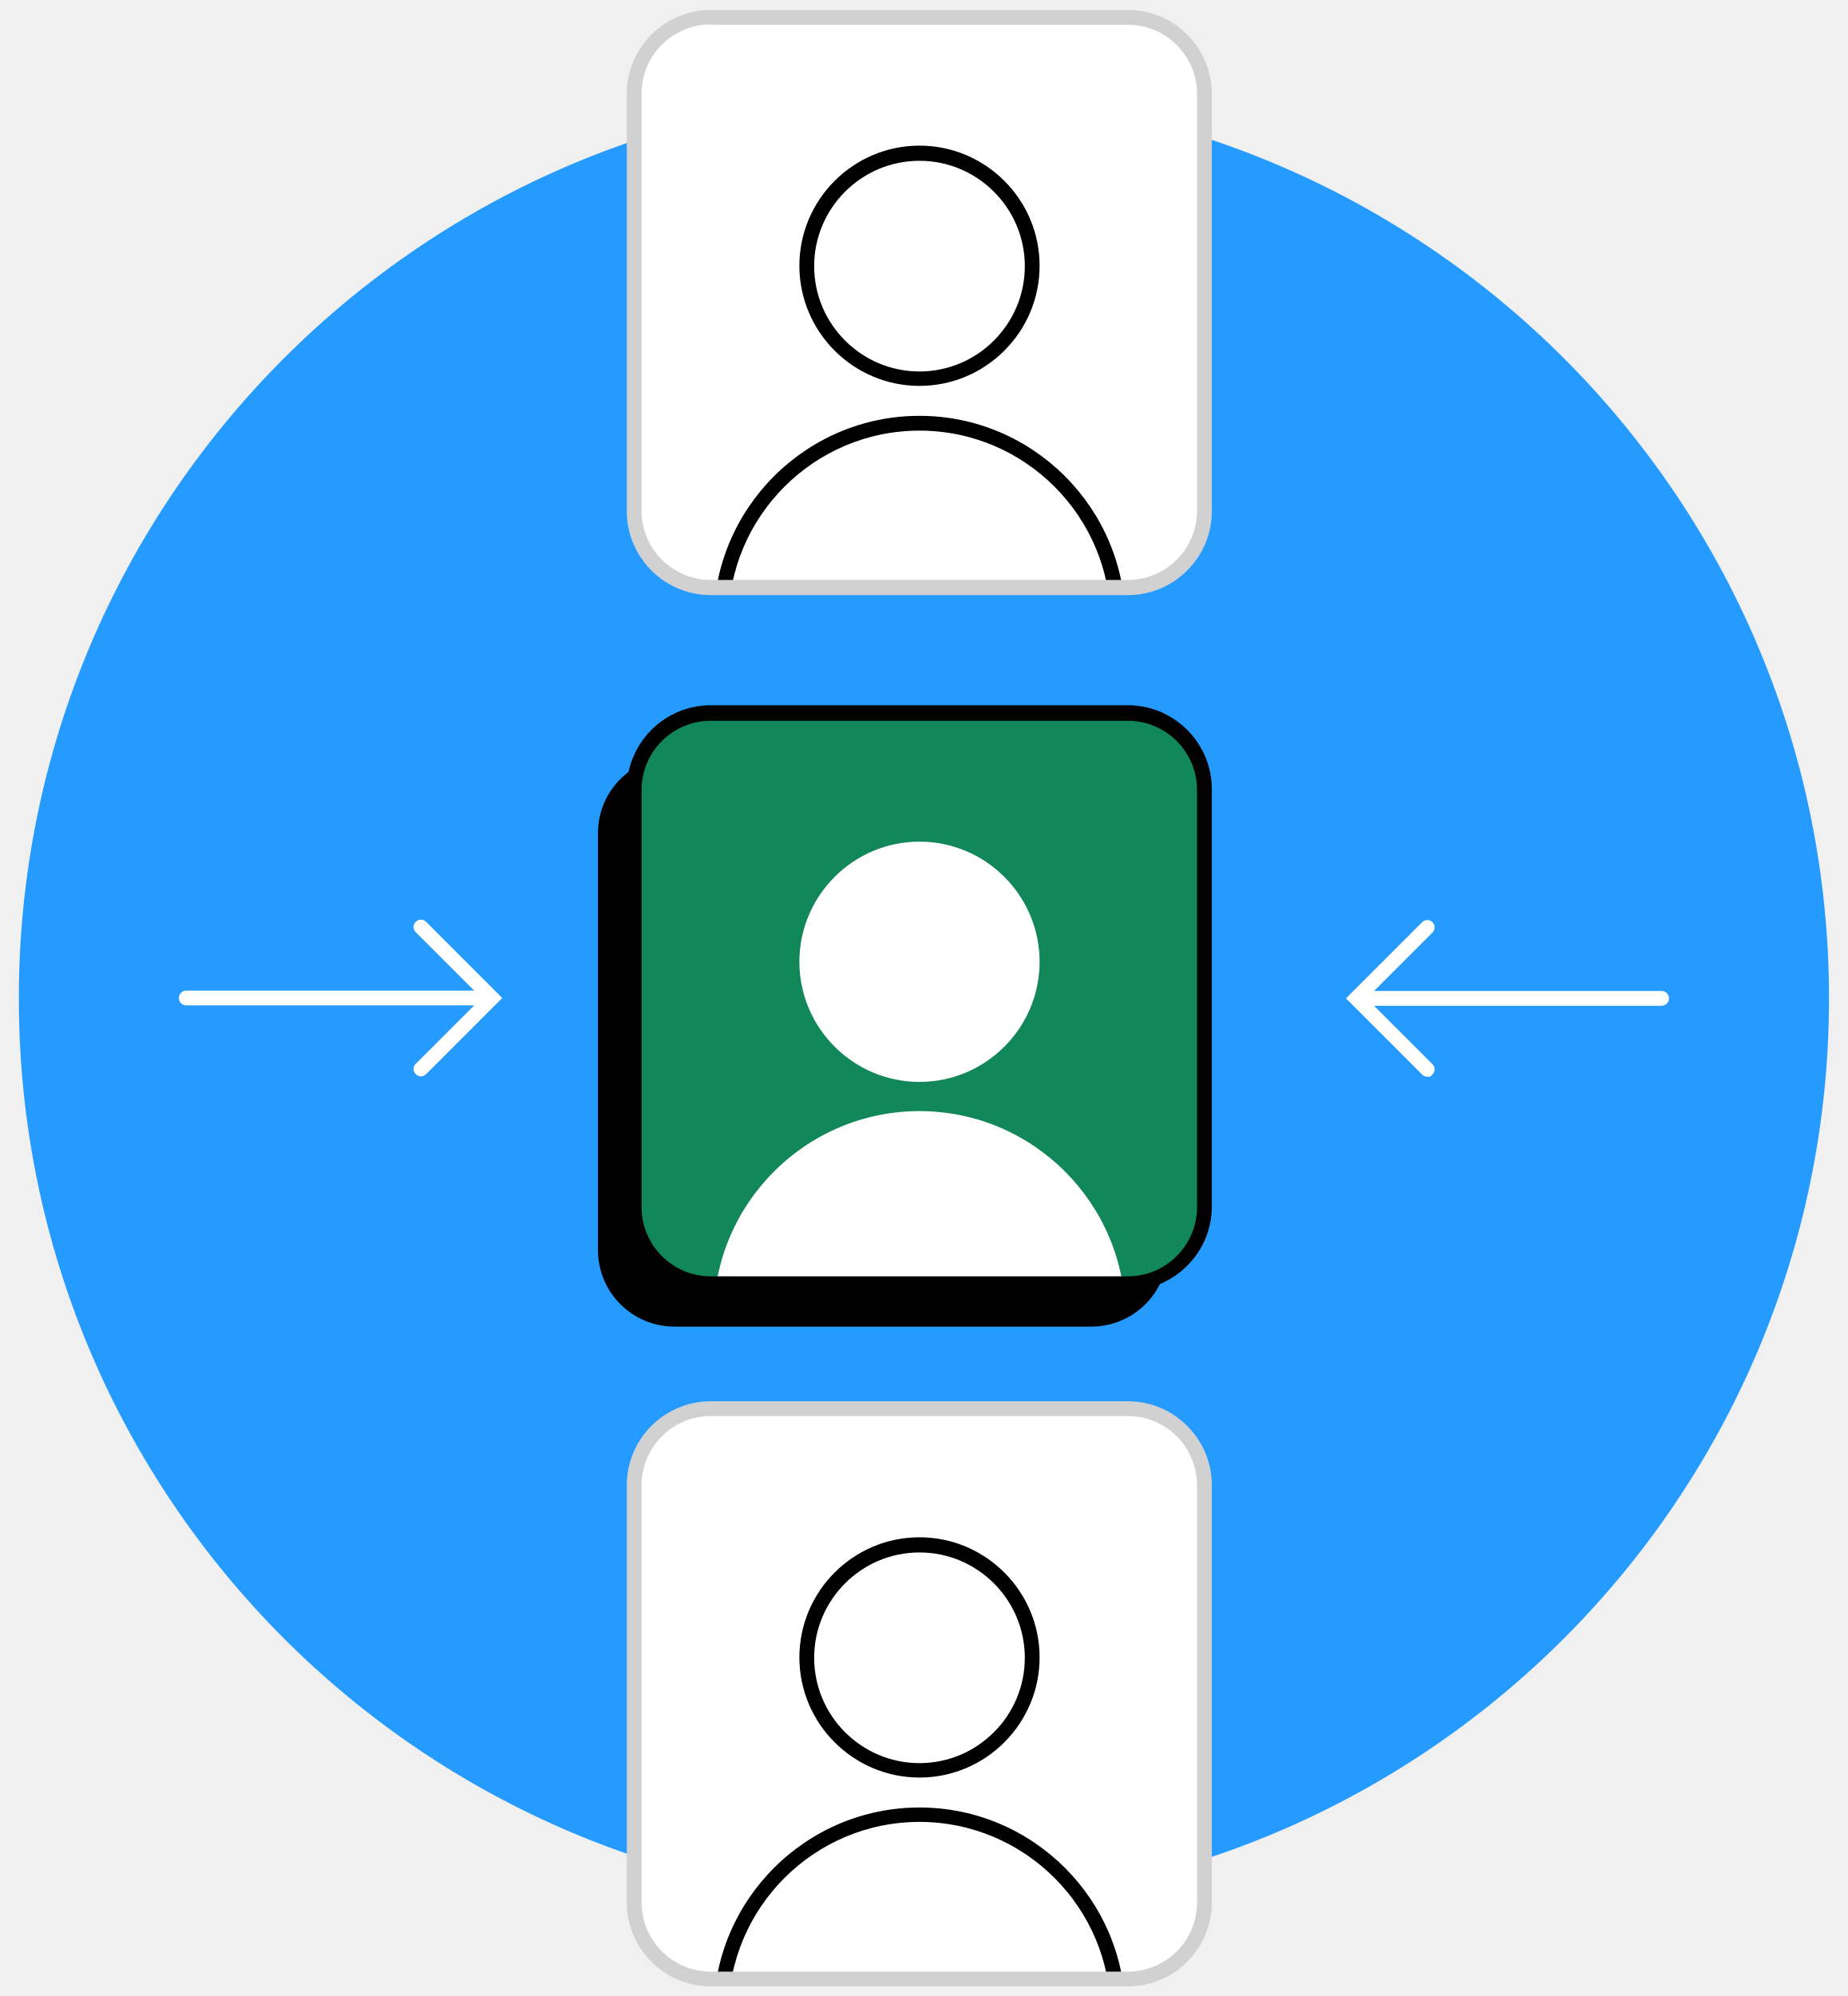
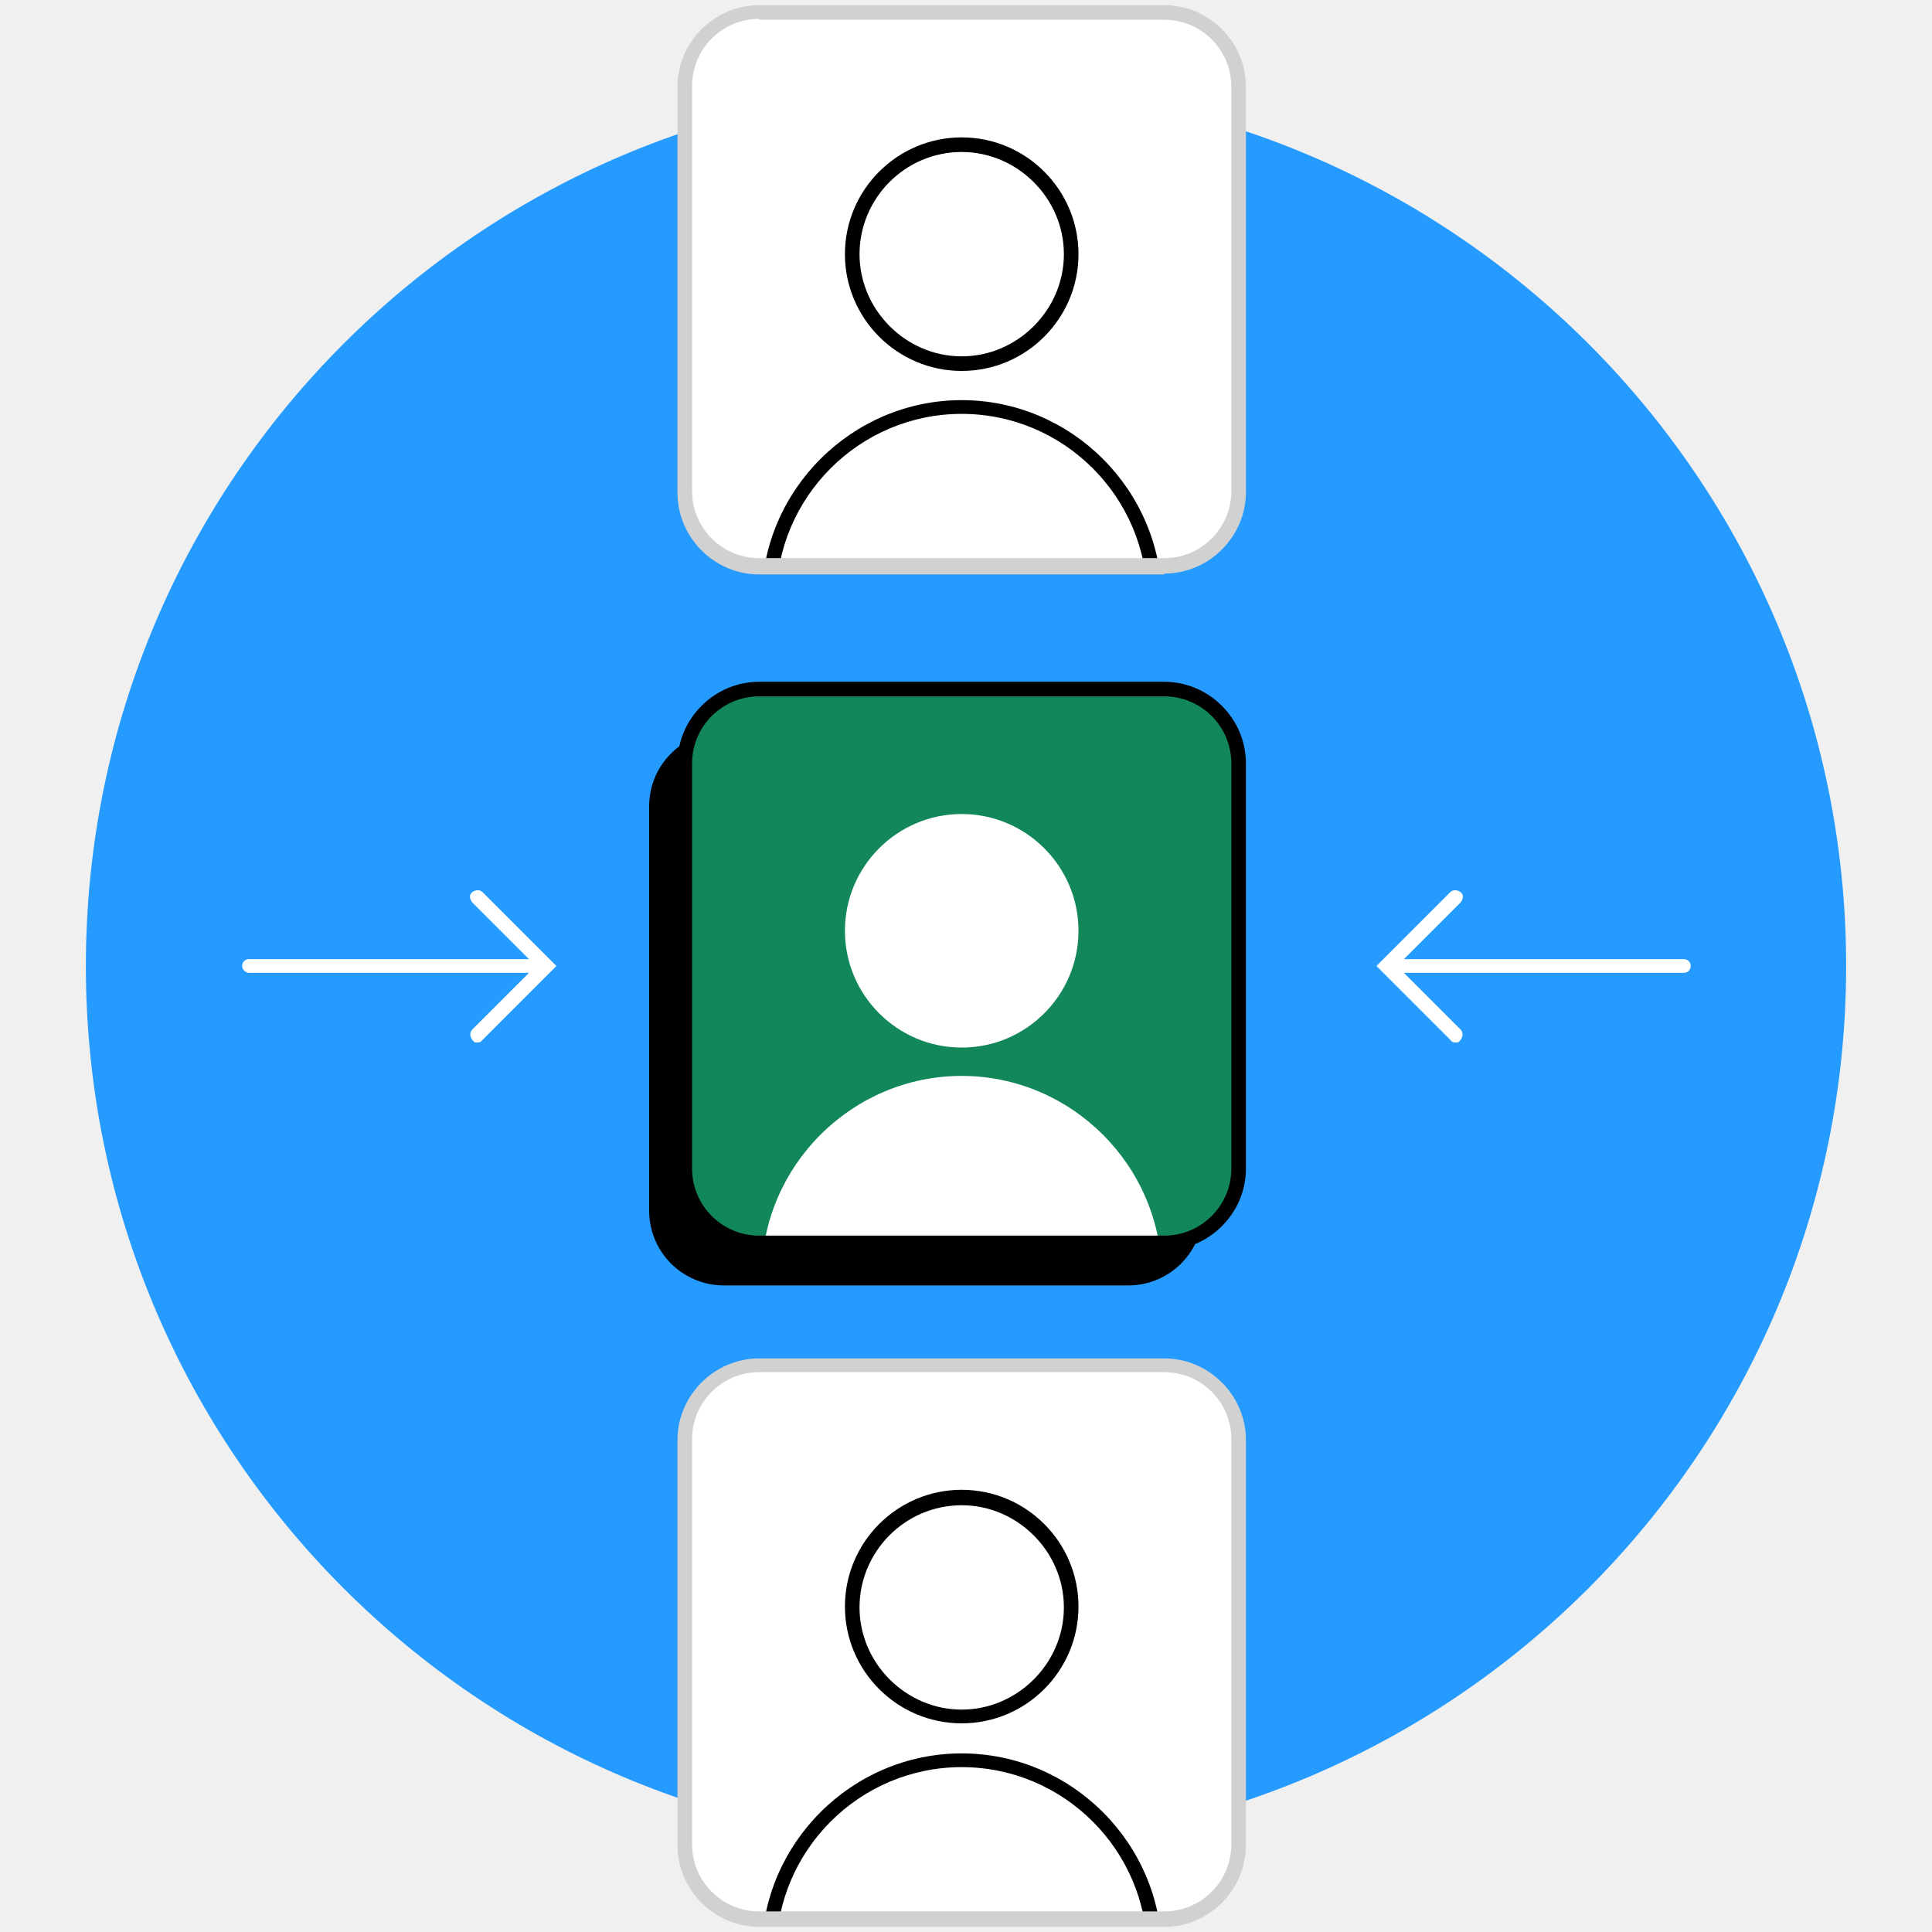
- <svg xmlns="http://www.w3.org/2000/svg" id="Layer_1" version="1.1" viewBox="0 0 500 540">
+ <svg xmlns="http://www.w3.org/2000/svg" id="Layer_1" version="1.1" viewBox="0 0 225 225">
  <defs>
    <style>
      .st0 {
        fill: none;
      }

      .st1 {
        clip-path: url(#clippath-1);
      }

      .st2 {
        clip-path: url(#clippath-2);
      }

      .st3 {
        fill: #fff;
      }

      .st4 {
        fill: #11875a;
      }

      .st5 {
        fill: #d1d1d1;
      }

      .st6 {
        clip-path: url(#clippath);
      }

      .st7 {
        fill: #259aff;
      }
    </style>
    <clipPath id="clippath">
-       <rect class="st0" x="171.6" y="4.7" width="154.2" height="154.2" rx="20.7" ry="20.7" />
+       <rect class="st0" x="79.7" y="1.4" width="64.5" height="64.5" rx="8.7" ry="8.7" />
    </clipPath>
    <clipPath id="clippath-1">
-       <rect class="st0" x="171.6" y="193" width="154.2" height="154.2" rx="20.7" ry="20.7" />
+       <rect class="st0" x="79.7" y="80.3" width="64.5" height="64.5" rx="8.7" ry="8.7" />
    </clipPath>
    <clipPath id="clippath-2">
-       <rect class="st0" x="171.6" y="381.1" width="154.2" height="154.2" rx="20.7" ry="20.7" />
+       <rect class="st0" x="79.7" y="159" width="64.5" height="64.5" rx="8.7" ry="8.7" />
    </clipPath>
  </defs>
  <g id="Outlined_-_dark_mode">
    <g>
-       <circle class="st7" cx="250" cy="270.1" r="244.9" />
-       <rect x="161.8" y="204.7" width="154.2" height="154.2" rx="20.7" ry="20.7" />
+       <circle class="st7" cx="112.5" cy="112.5" r="102.5" />
+       <rect x="75.6" y="85.2" width="64.5" height="64.5" rx="8.7" ry="8.7" />
      <g>
-         <rect class="st3" x="171.6" y="4.6" width="154.2" height="154.2" rx="20.7" ry="20.7" />
+         <rect class="st3" x="79.7" y="1.4" width="64.5" height="64.5" rx="8.7" ry="8.7" />
        <g class="st6">
          <g>
-             <path d="M248.8,104.4c-17.9,0-32.5-14.6-32.5-32.5s14.6-32.5,32.5-32.5,32.5,14.6,32.5,32.5-14.6,32.5-32.5,32.5ZM248.8,43.5c-15.7,0-28.5,12.8-28.5,28.5s12.8,28.5,28.5,28.5,28.5-12.8,28.5-28.5-12.8-28.5-28.5-28.5Z" />
-             <path d="M248.8,223.9c-30.7,0-55.7-25-55.7-55.7s25-55.7,55.7-55.7,55.7,25,55.7,55.7-25,55.7-55.7,55.7ZM248.8,116.5c-28.5,0-51.7,23.2-51.7,51.7s23.2,51.7,51.7,51.7,51.7-23.2,51.7-51.7-23.2-51.7-51.7-51.7Z" />
+             <path d="M112,43.2c-7.5,0-13.6-6.1-13.6-13.6s6.1-13.6,13.6-13.6,13.6,6.1,13.6,13.6-6.1,13.6-13.6,13.6h0ZM112,17.7c-6.6,0-11.9,5.4-11.9,11.9s5.4,11.9,11.9,11.9,11.9-5.4,11.9-11.9-5.4-11.9-11.9-11.9h0Z" />
+             <path d="M112,93.2c-12.8,0-23.3-10.5-23.3-23.3s10.5-23.3,23.3-23.3,23.3,10.5,23.3,23.3-10.5,23.3-23.3,23.3ZM112,48.2c-11.9,0-21.6,9.7-21.6,21.6s9.7,21.6,21.6,21.6,21.6-9.7,21.6-21.6-9.7-21.6-21.6-21.6Z" />
          </g>
        </g>
      </g>
      <g>
-         <rect class="st4" x="171.6" y="193" width="154.2" height="154.2" rx="20.7" ry="20.7" />
+         <rect class="st4" x="79.7" y="80.3" width="64.5" height="64.5" rx="8.7" ry="8.7" />
        <g class="st1">
-           <path class="st3" d="M216.3,260.2c0-17.9,14.6-32.5,32.5-32.5s32.5,14.6,32.5,32.5-14.6,32.5-32.5,32.5-32.5-14.6-32.5-32.5ZM248.8,300.6c-30.7,0-55.7,25-55.7,55.7s25,55.7,55.7,55.7,55.7-25,55.7-55.7-25-55.7-55.7-55.7Z" />
+           <path class="st3" d="M98.4,108.4c0-7.5,6.1-13.6,13.6-13.6s13.6,6.1,13.6,13.6-6.1,13.6-13.6,13.6-13.6-6.1-13.6-13.6h0ZM112,125.3c-12.8,0-23.3,10.5-23.3,23.3s10.5,23.3,23.3,23.3,23.3-10.5,23.3-23.3-10.5-23.3-23.3-23.3Z" />
        </g>
      </g>
      <g>
-         <rect class="st3" x="171.6" y="381.1" width="154.2" height="154.2" rx="20.7" ry="20.7" />
+         <rect class="st3" x="79.7" y="159" width="64.5" height="64.5" rx="8.7" ry="8.7" />
        <g class="st2">
          <g>
-             <path d="M248.8,480.9c-17.9,0-32.5-14.6-32.5-32.5s14.6-32.5,32.5-32.5,32.5,14.6,32.5,32.5-14.6,32.5-32.5,32.5ZM248.8,420c-15.7,0-28.5,12.8-28.5,28.5s12.8,28.5,28.5,28.5,28.5-12.8,28.5-28.5-12.8-28.5-28.5-28.5Z" />
-             <path d="M248.8,600.4c-30.7,0-55.7-25-55.7-55.7s25-55.7,55.7-55.7,55.7,25,55.7,55.7-25,55.7-55.7,55.7ZM248.8,492.9c-28.5,0-51.7,23.2-51.7,51.7s23.2,51.7,51.7,51.7,51.7-23.2,51.7-51.7-23.2-51.7-51.7-51.7Z" />
+             <path d="M112,200.7c-7.5,0-13.6-6.1-13.6-13.6s6.1-13.6,13.6-13.6,13.6,6.1,13.6,13.6-6.1,13.6-13.6,13.6h0ZM112,175.3c-6.6,0-11.9,5.4-11.9,11.9s5.4,11.9,11.9,11.9,11.9-5.4,11.9-11.9-5.4-11.9-11.9-11.9h0Z" />
+             <path d="M112,250.8c-12.8,0-23.3-10.5-23.3-23.3s10.5-23.3,23.3-23.3,23.3,10.5,23.3,23.3-10.5,23.3-23.3,23.3ZM112,205.8c-11.9,0-21.6,9.7-21.6,21.6s9.7,21.6,21.6,21.6,21.6-9.7,21.6-21.6-9.7-21.6-21.6-21.6h0Z" />
          </g>
        </g>
      </g>
-       <path class="st3" d="M451.6,270.1c0,1.1-.9,2-2,2h-77.8l15.8,15.8c.8.8.8,2,0,2.8s-.9.6-1.4.6-1-.2-1.4-.6l-19.2-19.2h0l-1.4-1.4,1.4-1.4h0l19.2-19.2c.8-.8,2-.8,2.8,0s.8,2,0,2.8l-15.8,15.8h77.8c1.1,0,2,.9,2,2h0ZM134.5,268.6h0l-19.2-19.2c-.8-.8-2-.8-2.8,0s-.8,2,0,2.8l15.8,15.8H50.4c-1.1,0-2,.9-2,2s.9,2,2,2h77.9l-15.8,15.8c-.8.8-.8,2,0,2.8.4.4.9.6,1.4.6s1-.2,1.4-.6l19.2-19.2h0l1.4-1.4-1.4-1.4h0Z" />
-       <path class="st5" d="M305.2,161h-112.9c-12.5,0-22.7-10.2-22.7-22.7V25.4c0-12.5,10.2-22.7,22.7-22.7h112.9c12.5,0,22.7,10.2,22.7,22.7v112.9c0,12.5-10.2,22.7-22.7,22.7h0ZM192.3,6.6c-10.3,0-18.7,8.4-18.7,18.7v112.9c0,10.3,8.4,18.7,18.7,18.7h112.9c10.3,0,18.7-8.4,18.7-18.7V25.4c0-10.3-8.4-18.7-18.7-18.7h-112.9Z" />
-       <path d="M305.2,349.1h-112.9c-12.5,0-22.7-10.2-22.7-22.7v-112.9c0-12.5,10.2-22.7,22.7-22.7h112.9c12.5,0,22.7,10.2,22.7,22.7v112.9c0,12.5-10.2,22.7-22.7,22.7ZM192.3,195c-10.3,0-18.7,8.4-18.7,18.7v112.9c0,10.3,8.4,18.7,18.7,18.7h112.9c10.3,0,18.7-8.4,18.7-18.7v-112.9c0-10.3-8.4-18.7-18.7-18.7h-112.9Z" />
-       <path class="st5" d="M305.2,537.4h-112.9c-12.5,0-22.7-10.2-22.7-22.7v-112.9c0-12.5,10.2-22.7,22.7-22.7h112.9c12.5,0,22.7,10.2,22.7,22.7v112.9c0,12.5-10.2,22.7-22.7,22.7ZM192.3,383.1c-10.3,0-18.7,8.4-18.7,18.7v112.9c0,10.3,8.4,18.7,18.7,18.7h112.9c10.3,0,18.7-8.4,18.7-18.7v-112.9c0-10.3-8.4-18.7-18.7-18.7h-112.9Z" />
+       <path class="st3" d="M196.9,112.5c0,.5-.4.8-.8.8h-32.6l6.6,6.6c.3.3.3.8,0,1.2s-.4.3-.6.3-.4,0-.6-.3l-8-8h0l-.6-.6.6-.6h0l8-8c.3-.3.8-.3,1.2,0s.3.8,0,1.2l-6.6,6.6h32.6c.5,0,.8.4.8.8h0ZM64.2,111.9h0l-8-8c-.3-.3-.8-.3-1.2,0s-.3.8,0,1.2l6.6,6.6H29c-.5,0-.8.4-.8.8s.4.8.8.8h32.6l-6.6,6.6c-.3.3-.3.8,0,1.2s.4.3.6.3.4,0,.6-.3l8-8h0l.6-.6-.6-.6h0Z" />
+       <path class="st5" d="M135.6,66.9h-47.2c-5.2,0-9.5-4.3-9.5-9.5V10.1c0-5.2,4.3-9.5,9.5-9.5h47.2c5.2,0,9.5,4.3,9.5,9.5v47.2c0,5.2-4.3,9.5-9.5,9.5h0ZM88.4,2.2c-4.3,0-7.8,3.5-7.8,7.8v47.2c0,4.3,3.5,7.8,7.8,7.8h47.2c4.3,0,7.8-3.5,7.8-7.8V10.1c0-4.3-3.5-7.8-7.8-7.8h-47.2Z" />
+       <path d="M135.6,145.6h-47.2c-5.2,0-9.5-4.3-9.5-9.5v-47.2c0-5.2,4.3-9.5,9.5-9.5h47.2c5.2,0,9.5,4.3,9.5,9.5v47.2c0,5.2-4.3,9.5-9.5,9.5ZM88.4,81.1c-4.3,0-7.8,3.5-7.8,7.8v47.2c0,4.3,3.5,7.8,7.8,7.8h47.2c4.3,0,7.8-3.5,7.8-7.8v-47.2c0-4.3-3.5-7.8-7.8-7.8h-47.2Z" />
+       <path class="st5" d="M135.6,224.4h-47.2c-5.2,0-9.5-4.3-9.5-9.5v-47.2c0-5.2,4.3-9.5,9.5-9.5h47.2c5.2,0,9.5,4.3,9.5,9.5v47.2c0,5.2-4.3,9.5-9.5,9.5ZM88.4,159.8c-4.3,0-7.8,3.5-7.8,7.8v47.2c0,4.3,3.5,7.8,7.8,7.8h47.2c4.3,0,7.8-3.5,7.8-7.8v-47.2c0-4.3-3.5-7.8-7.8-7.8h-47.2Z" />
    </g>
  </g>
</svg>
